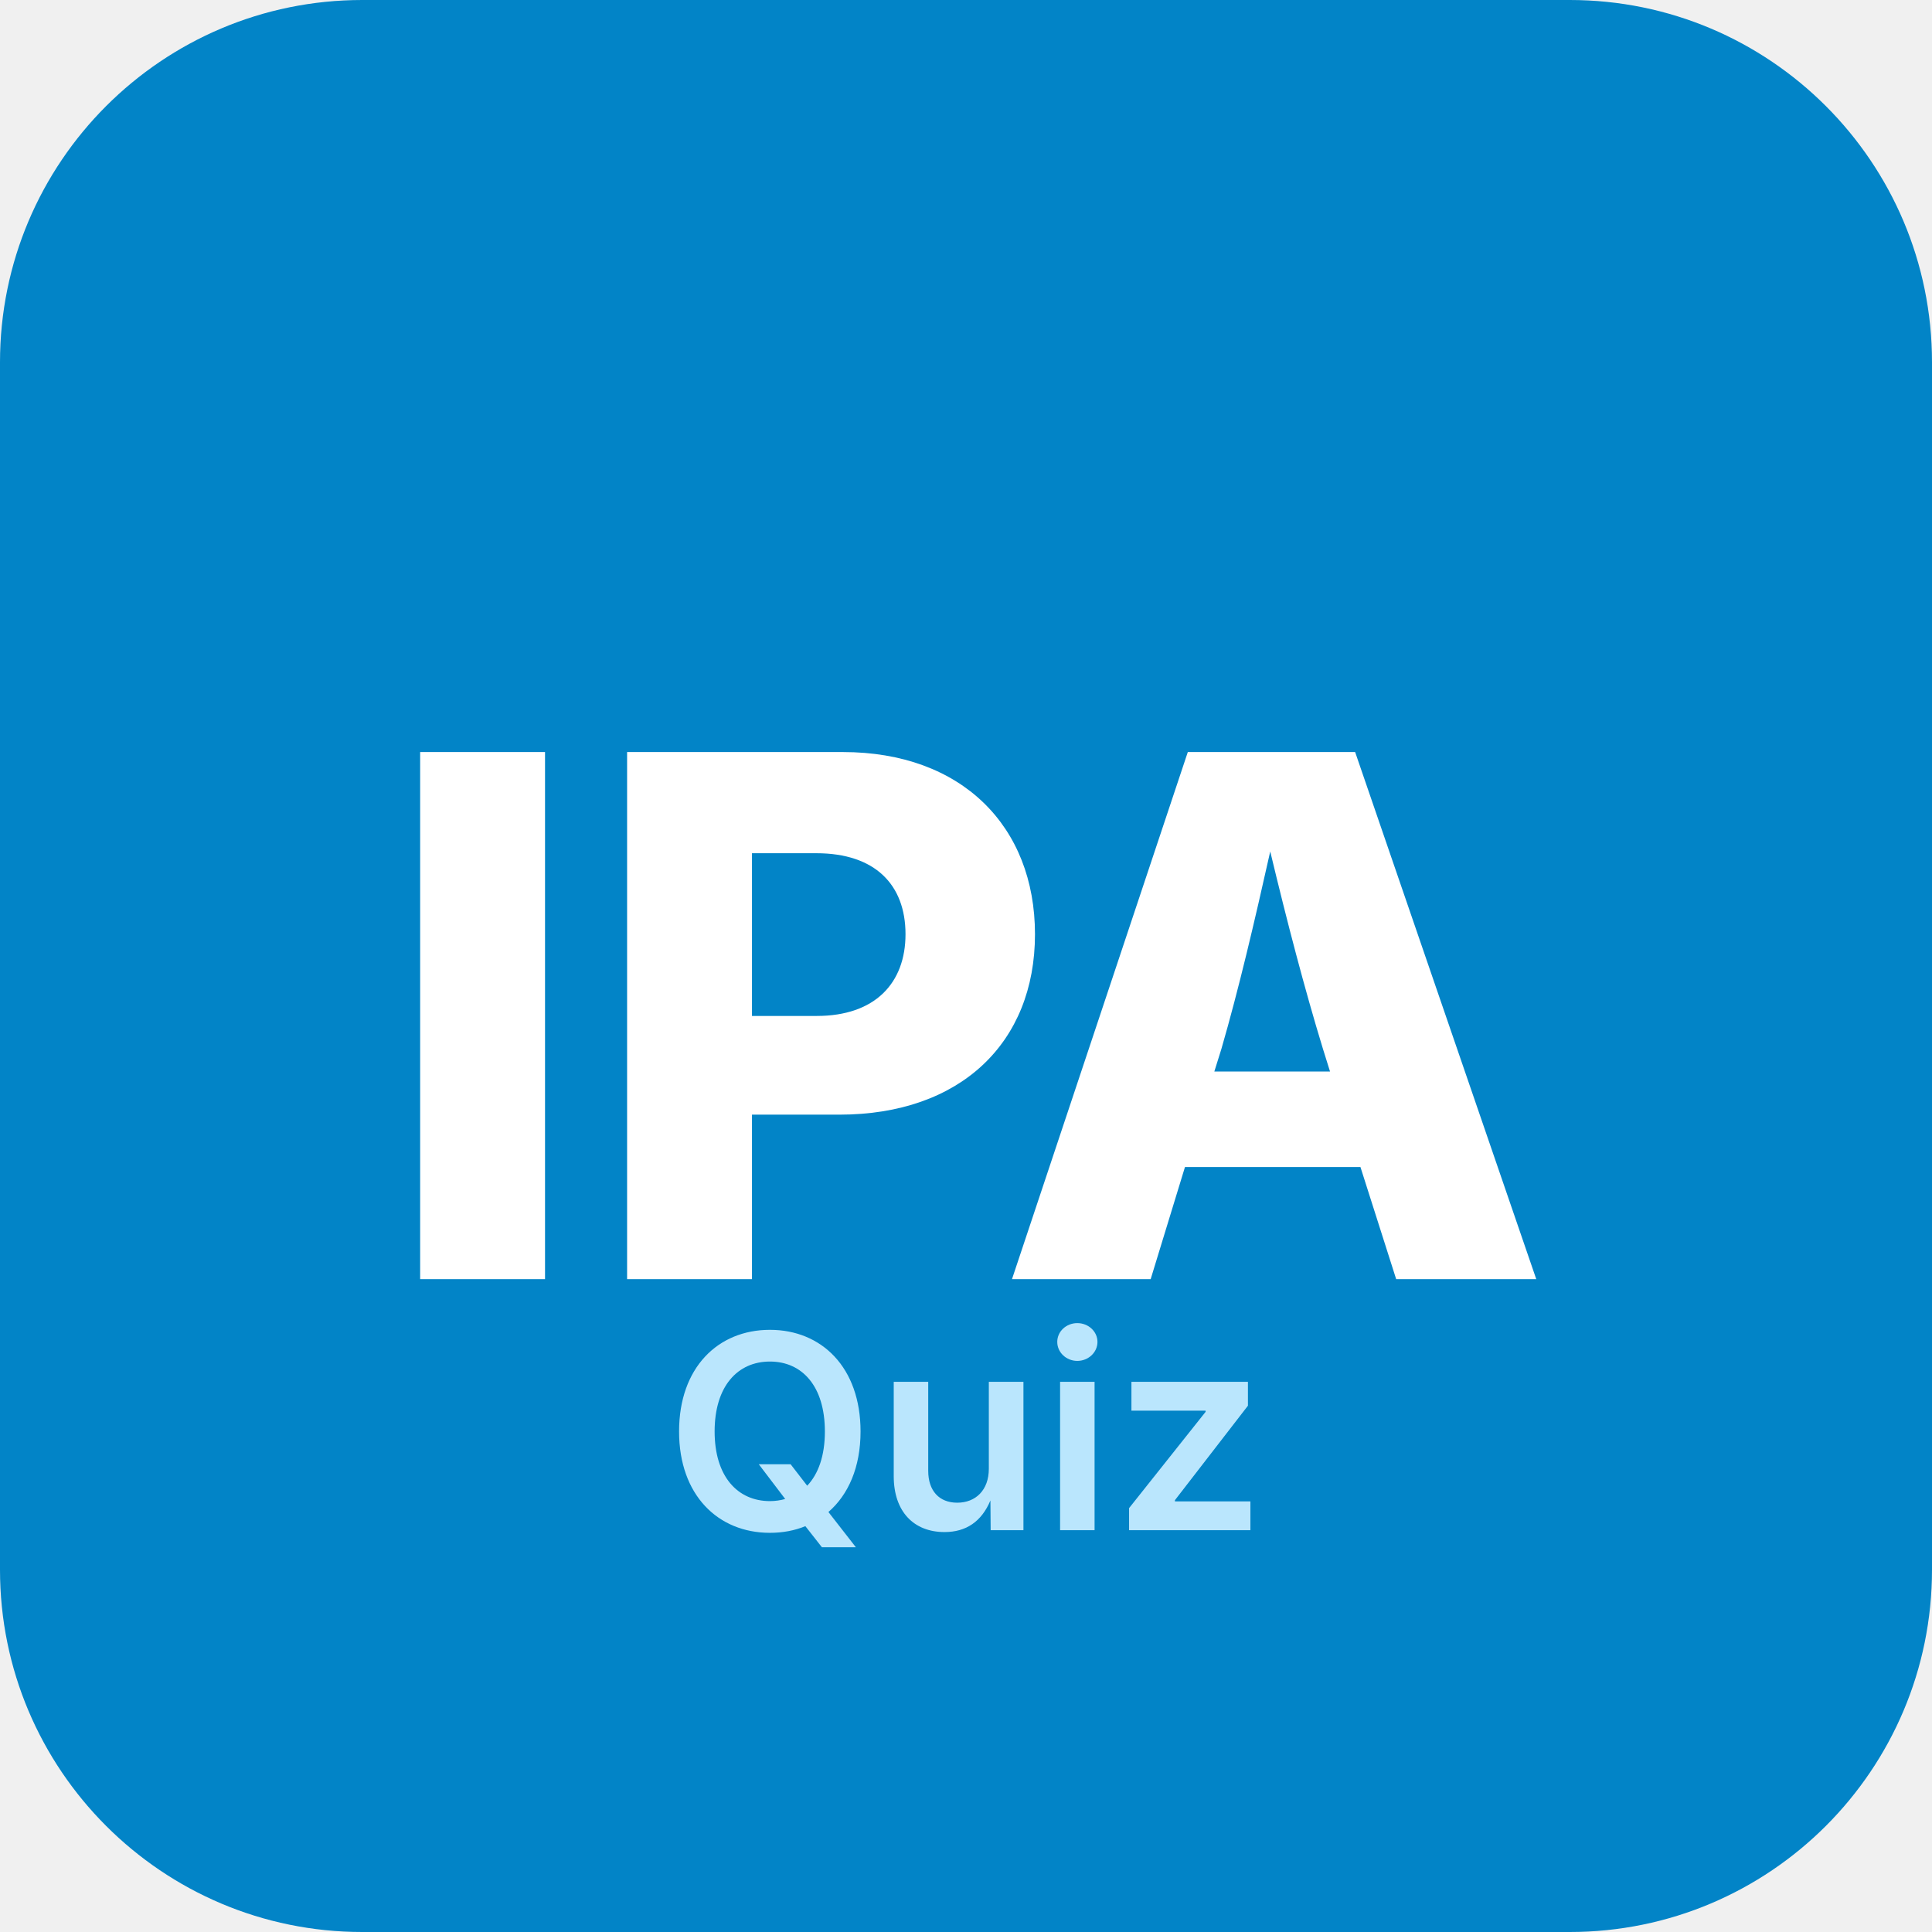
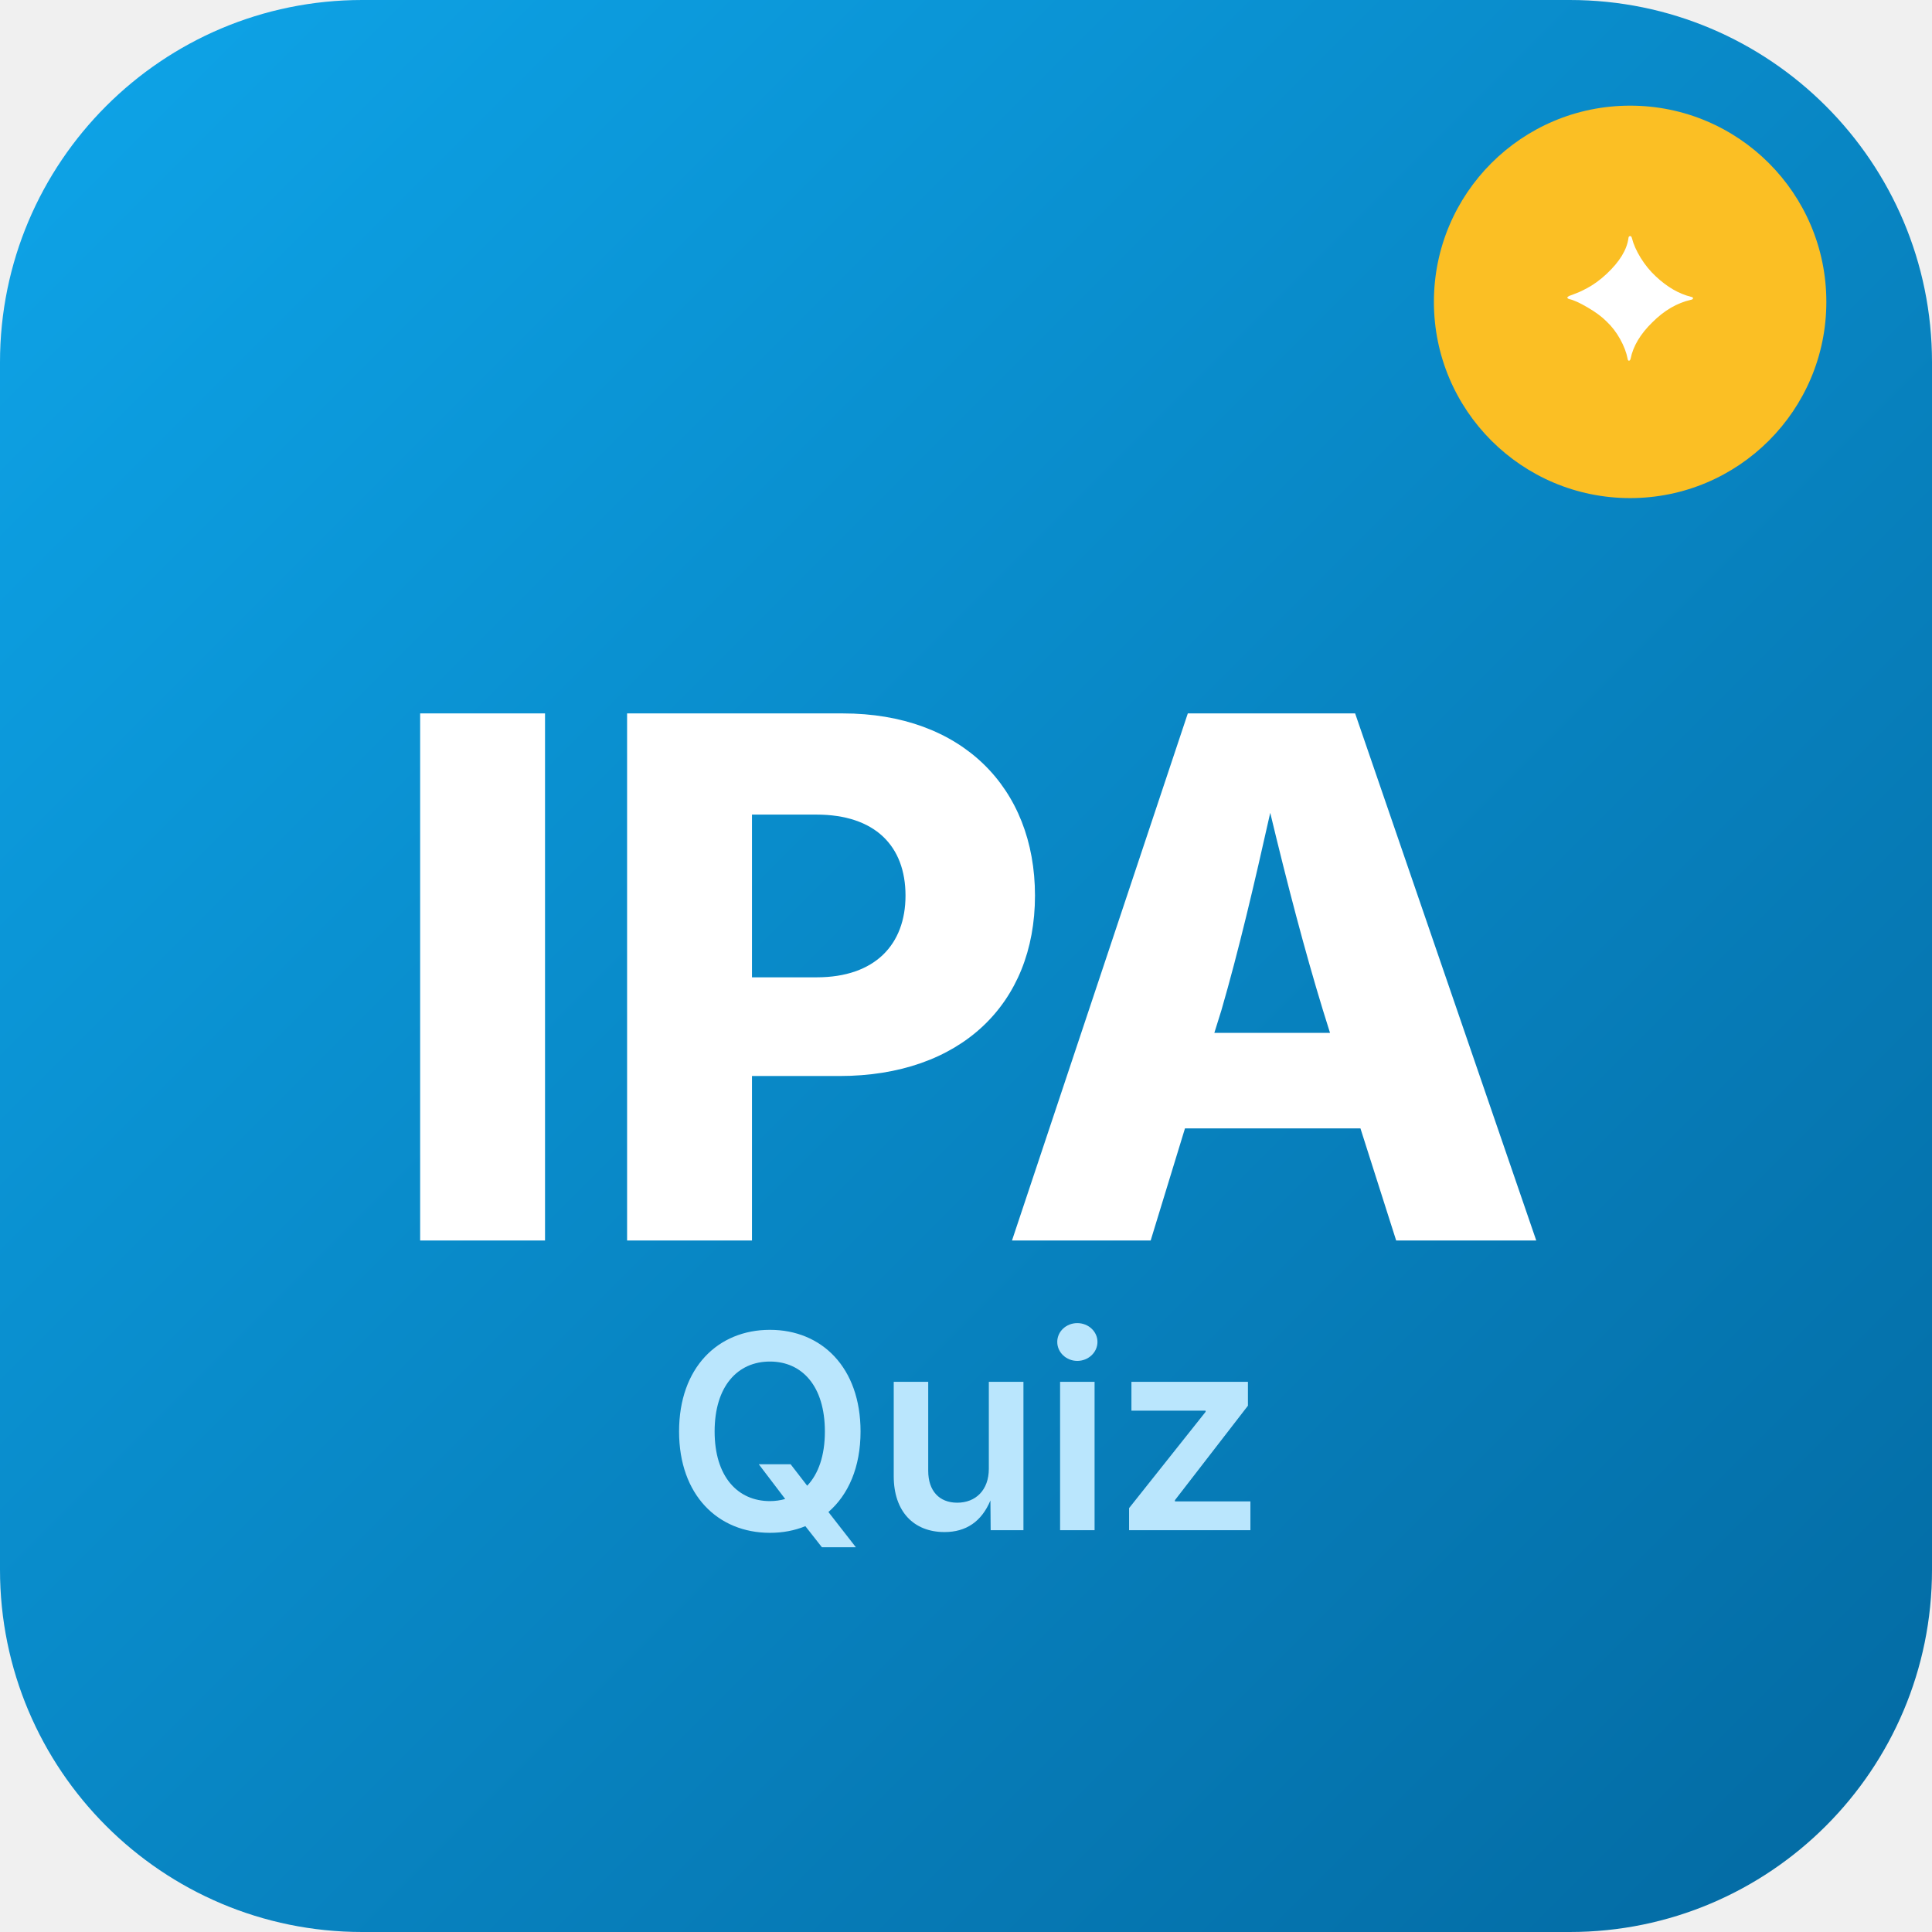
<svg xmlns="http://www.w3.org/2000/svg" viewBox="0 0 512 512">
-   <rect width="512" height="512" rx="96" fill="#0284c7" />
-   <text x="50%" y="52%" font-family="-apple-system, BlinkMacSystemFont, 'Segoe UI', sans-serif" font-weight="800" font-size="192" fill="#fff" text-anchor="middle" dominant-baseline="middle">IPA</text>
+   <defs>
+     <linearGradient id="bg" x1="0" y1="0" x2="1" y2="1">
+       <stop offset="0%" stop-color="#0ea5e9" />
+       <stop offset="100%" stop-color="#0369a1" />
+     </linearGradient>
+   </defs>
+   <rect width="512" height="512" rx="96" fill="url(#bg)" />
+   <text x="50%" y="50%" font-family="-apple-system, BlinkMacSystemFont, 'Segoe UI', sans-serif" font-weight="800" font-size="192" fill="#fff" text-anchor="middle" dominant-baseline="middle">IPA</text>
  <text x="50%" y="74%" font-family="-apple-system, BlinkMacSystemFont, 'Segoe UI', sans-serif" font-weight="600" font-size="72" fill="#bae6fd" text-anchor="middle" dominant-baseline="middle">Quiz</text>
+   <circle cx="432" cy="80" r="52" fill="#fbbf24" />
+   <text x="432" y="82" font-size="46" text-anchor="middle" dominant-baseline="middle" fill="#fff">✦</text>
</svg>
